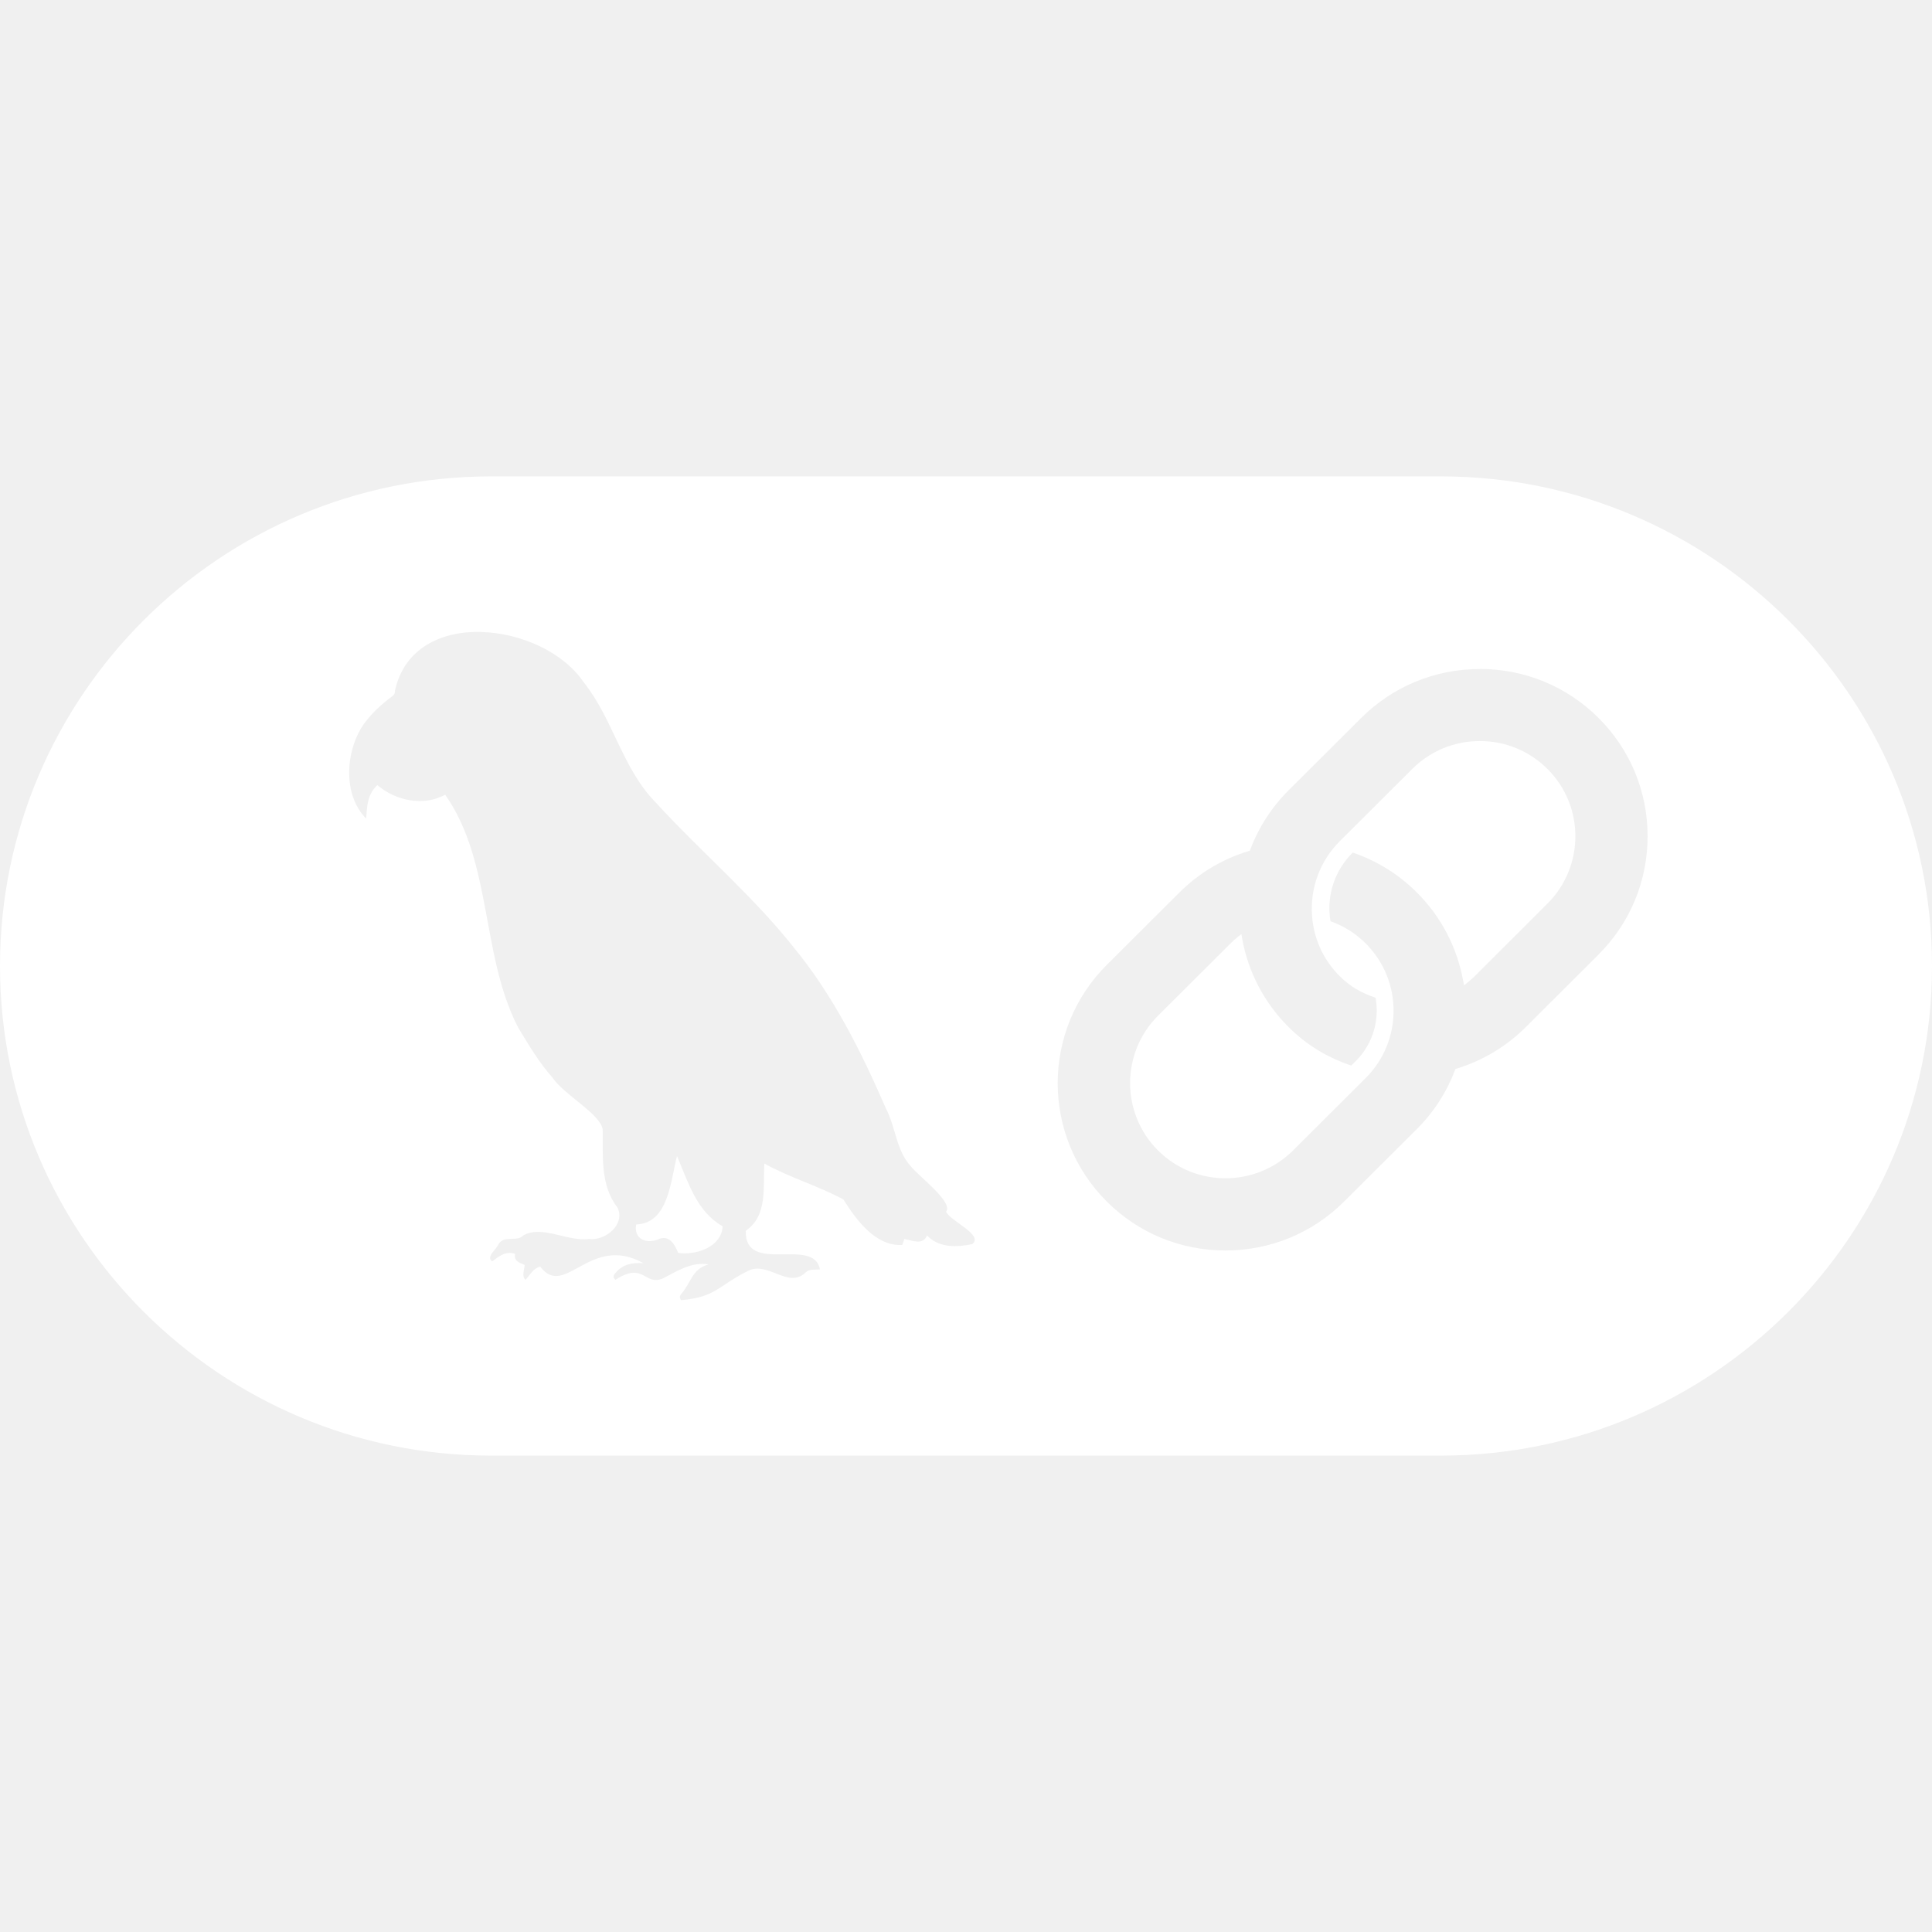
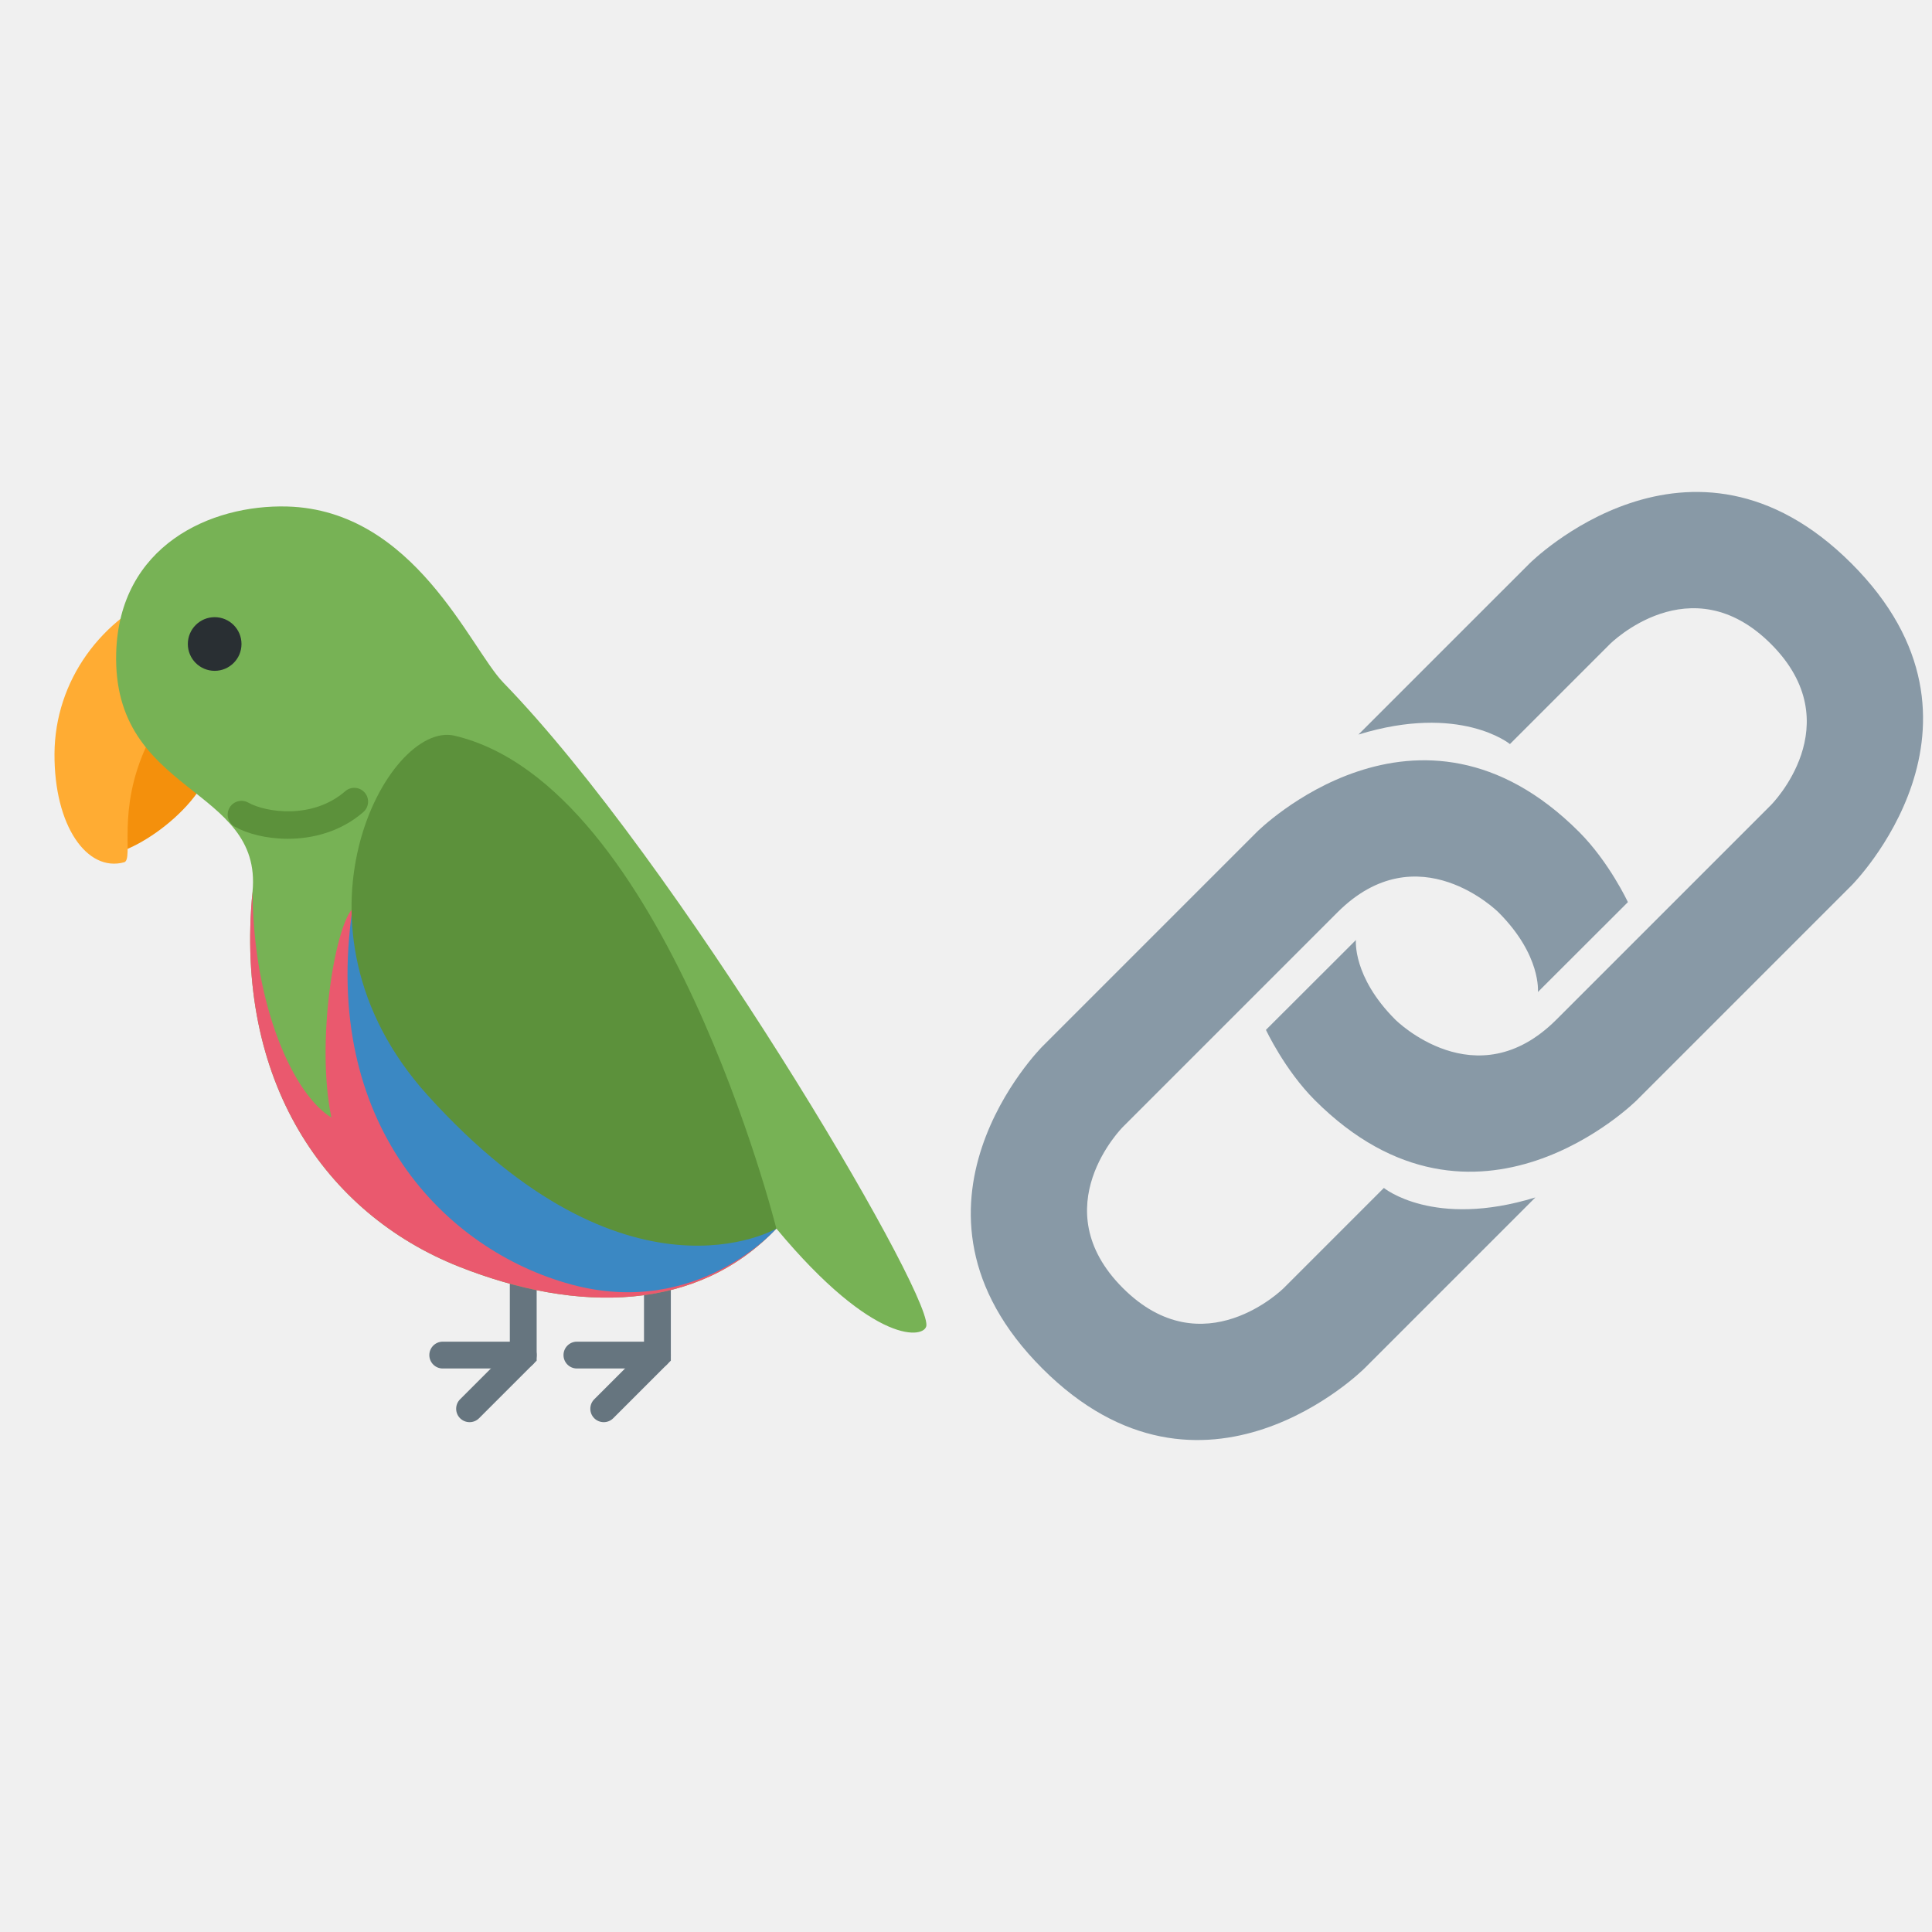
- <svg xmlns="http://www.w3.org/2000/svg" role="img" fill="#FFFFFF" viewBox="0 0 24 24">
-   <path d="M6.099 5.918C2.736 5.918 0 8.646 0 12s2.736 6.082 6.099 6.082h11.802C21.264 18.082 24 15.354 24 12s-2.736-6.082-6.099-6.082ZM5.977 7.851c.493.012 1.02.25 1.273.623.367.459.478 1.067.894 1.493.56.612 1.199 1.151 1.716 1.802.489.595.839 1.294 1.144 1.998.124.234.126.52.31.72.091.12.535.448.438.565.056.12.47.286.326.403-.194.04-.413.048-.562-.107-.055.126-.183.06-.282.043a4 4 0 0 0-.025.074c-.329.022-.575-.313-.732-.565-.311-.168-.664-.27-.982-.446-.018.289.045.648-.231.835-.014.556.844.066.922.48-.061.007-.129-.009-.177.037-.224.217-.48-.165-.739-.007-.346.174-.381.316-.81.352-.024-.036-.014-.059.006-.081.121-.14.13-.305.336-.364-.212-.033-.39.083-.569.176-.232.095-.23-.214-.588.016-.04-.032-.021-.061.002-.086.091-.111.21-.127.345-.121-.663-.369-.975.451-1.281.043-.092.024-.127.107-.184.165-.05-.055-.012-.121-.01-.186-.06-.028-.136-.041-.118-.137-.117-.04-.199.029-.286.095-.079-.061.053-.149.078-.212.07-.122.23-.025.311-.113.231-.131.552.081.816.045.203.025.454-.182.353-.39-.217-.277-.179-.639-.184-.97-.027-.193-.491-.438-.625-.646-.166-.187-.295-.405-.424-.618-.467-.901-.32-2.058-.908-2.895-.266.147-.613.077-.842-.119-.124.113-.129.26-.139.416-.297-.296-.259-.856-.022-1.185.097-.13.213-.237.342-.332.029-.021.039-.042.038-.075.117-.527.576-.739 1.069-.727m12.407.46c.557 0 1.081.216 1.474.608s.61.914.61 1.47c0 .556-.217 1.078-.61 1.47v.001l-.902.899a2.08 2.08 0 0 1-.86.517l-.016.005-.006.016a2.05 2.05 0 0 1-.474.731l-.902.899c-.393.392-.917.608-1.474.608s-1.081-.216-1.474-.608c-.813-.811-.813-2.129 0-2.94l.902-.899a2.056 2.056 0 0 1 .858-.514l.017-.005.006-.016a2.07 2.07 0 0 1 .475-.734l.902-.899c.393-.392.917-.608 1.474-.608zm0 .896a1.18 1.18 0 0 0-.839.346l-.902.899a1.181 1.181 0 0 0-.343.925l.005.057c.032.265.149.504.337.692.13.13.273.211.447.269a.9.9 0 0 1 .014.158.884.884 0 0 1-.261.63l-.055.055c-.301-.103-.552-.253-.779-.479a2.06 2.06 0 0 1-.576-1.097l-.01-.058-.046.037a1.1 1.1 0 0 0-.088.079l-.902.899c-.462.461-.462 1.212 0 1.673.231.231.535.346.839.346.304 0 .608-.116.839-.346l.902-.899c.462-.461.462-1.211 0-1.673a1.17 1.17 0 0 0-.437-.275 1 1 0 0 1-.014-.161c0-.259.102-.505.29-.692.302.103.57.269.796.495.301.3.499.679.576 1.097l.011.058.045-.037a1.1 1.1 0 0 0 .089-.079l.902-.9c.462-.461.463-1.212 0-1.673a1.18 1.18 0 0 0-.84-.346Zm-9.973 5.157-.001.001c-.079.308-.105.832-.506.847-.033.178.123.244.266.187.141-.065.208.051.256.166.218.032.539-.072.552-.33-.325-.187-.425-.542-.566-.871" />
+ <svg xmlns="http://www.w3.org/2000/svg" viewBox="0 0 20 20">
+   <svg x="0" y="5" width="10" height="10" viewBox="0 0 36 36">
+     <path fill="#66757F" d="M17.5 35c-.128 0-.256-.049-.354-.146-.195-.195-.195-.512 0-.707L19 32.293V29.5c0-.276.224-.5.5-.5s.5.224.5.5v3.207l-2.146 2.146c-.098.098-.226.147-.354.147z" />
+     <path fill="#66757F" d="M19.5 33h-3c-.276 0-.5-.224-.5-.5s.224-.5.5-.5h3c.276 0 .5.224.5.5s-.224.5-.5.5zm3 2c-.128 0-.256-.049-.354-.146-.195-.195-.195-.512 0-.707L24 32.293V29.5c0-.276.224-.5.5-.5s.5.224.5.5v3.207l-2.146 2.146c-.098.098-.226.147-.354.147z" />
+     <path fill="#66757F" d="M24.5 33h-3c-.276 0-.5-.224-.5-.5s.224-.5.5-.5h3c.276 0 .5.224.5.5s-.224.5-.5.5z" />
+     <path fill="#F4900C" d="M3.53 13.798c.845.452 3.813-1.411 4.36-3.308S6.869 8.374 5.008 9.25 2.8 13.407 3.53 13.798z" />
+     <path fill="#FFAC33" d="M6.325 4C3.77 5 2.047 7.378 2.031 10.088c-.016 2.699 1.219 4.423 2.594 4.047.376-.103-.303-1.922.85-4.371.57-1.207 1.303-1.35 1.675-1.313.373.036.443-4.947-.825-4.451z" />
+     <path fill="#77B255" d="M34.525 31.384c-.014.499-1.916.822-5.592-3.599-2.927 3.09-7.374 3.182-11.821 1.422-4.999-1.979-8.383-6.924-7.701-13.976.382-3.954-5.228-3.587-5.081-8.899C4.441 2.337 7.843.797 10.704.876c4.74.131 6.82 5.293 8.052 6.561 6.494 6.688 15.81 22.47 15.769 23.947z" />
+     <path fill="#EA596E" d="M28.932 27.785c-2.927 3.09-7.374 3.182-11.821 1.422-4.999-1.979-8.383-6.924-7.701-13.976.036 4.343 1.559 7.582 2.94 8.416-.58-2.79.117-7.062.784-7.779 1.591 9.402 10.022 14.78 15.798 11.917z" />
+     <path fill="#3B88C3" d="M13.135 15.867s1.737 5.788 7.33 9.387 8.468 2.53 8.468 2.53-2.939 3.363-7.647 2.084-9.321-5.997-8.151-14.001z" />
+     <path fill="#5C913B" d="M16.938 9.417c-2.504-.588-6.666 7.123-1.009 13.392 7.436 8.241 13.004 4.976 13.004 4.976S24.785 11.259 16.938 9.417z" />
+     <circle fill="#292F33" cx="8" cy="6" r="1" />
+     <path fill="#5C913B" d="M10.724 13.259c-.79 0-1.509-.189-1.976-.45-.248-.139-.336-.453-.198-.701.14-.248.454-.336.701-.198.665.373 2.406.63 3.614-.423.213-.187.539-.165.726.05.187.214.164.54-.05.726-.836.729-1.877.996-2.817.996z" />
+   </svg>
+   <svg x="10" y="5" width="10" height="10" viewBox="0 0 36 36">
+     <path fill="#8899A6" d="M15 9l6-6s6-6 12 0 0 12 0 12l-8 8s-6 6-12 0c-1.125-1.125-1.822-2.62-1.822-2.62l3.353-3.348S14.396 18.396 16 20c0 0 3 3 6 0l8-8s3-3 0-6-6 0-6 0l-3.729 3.729s-1.854-1.521-5.646-.354L15 9z" />
+     <path fill="#8899A6" d="M20.845 27l-6 6s-6 6-12 0 0-12 0-12l8-8s6-6 12 0c1.125 1.125 1.822 2.62 1.822 2.62l-3.354 3.349s.135-1.365-1.469-2.969c0 0-3-3-6 0l-8 8s-3 3 0 6 6 0 6 0l3.729-3.729s1.854 1.521 5.646.354l-.374.375z" />
+   </svg>
</svg>
